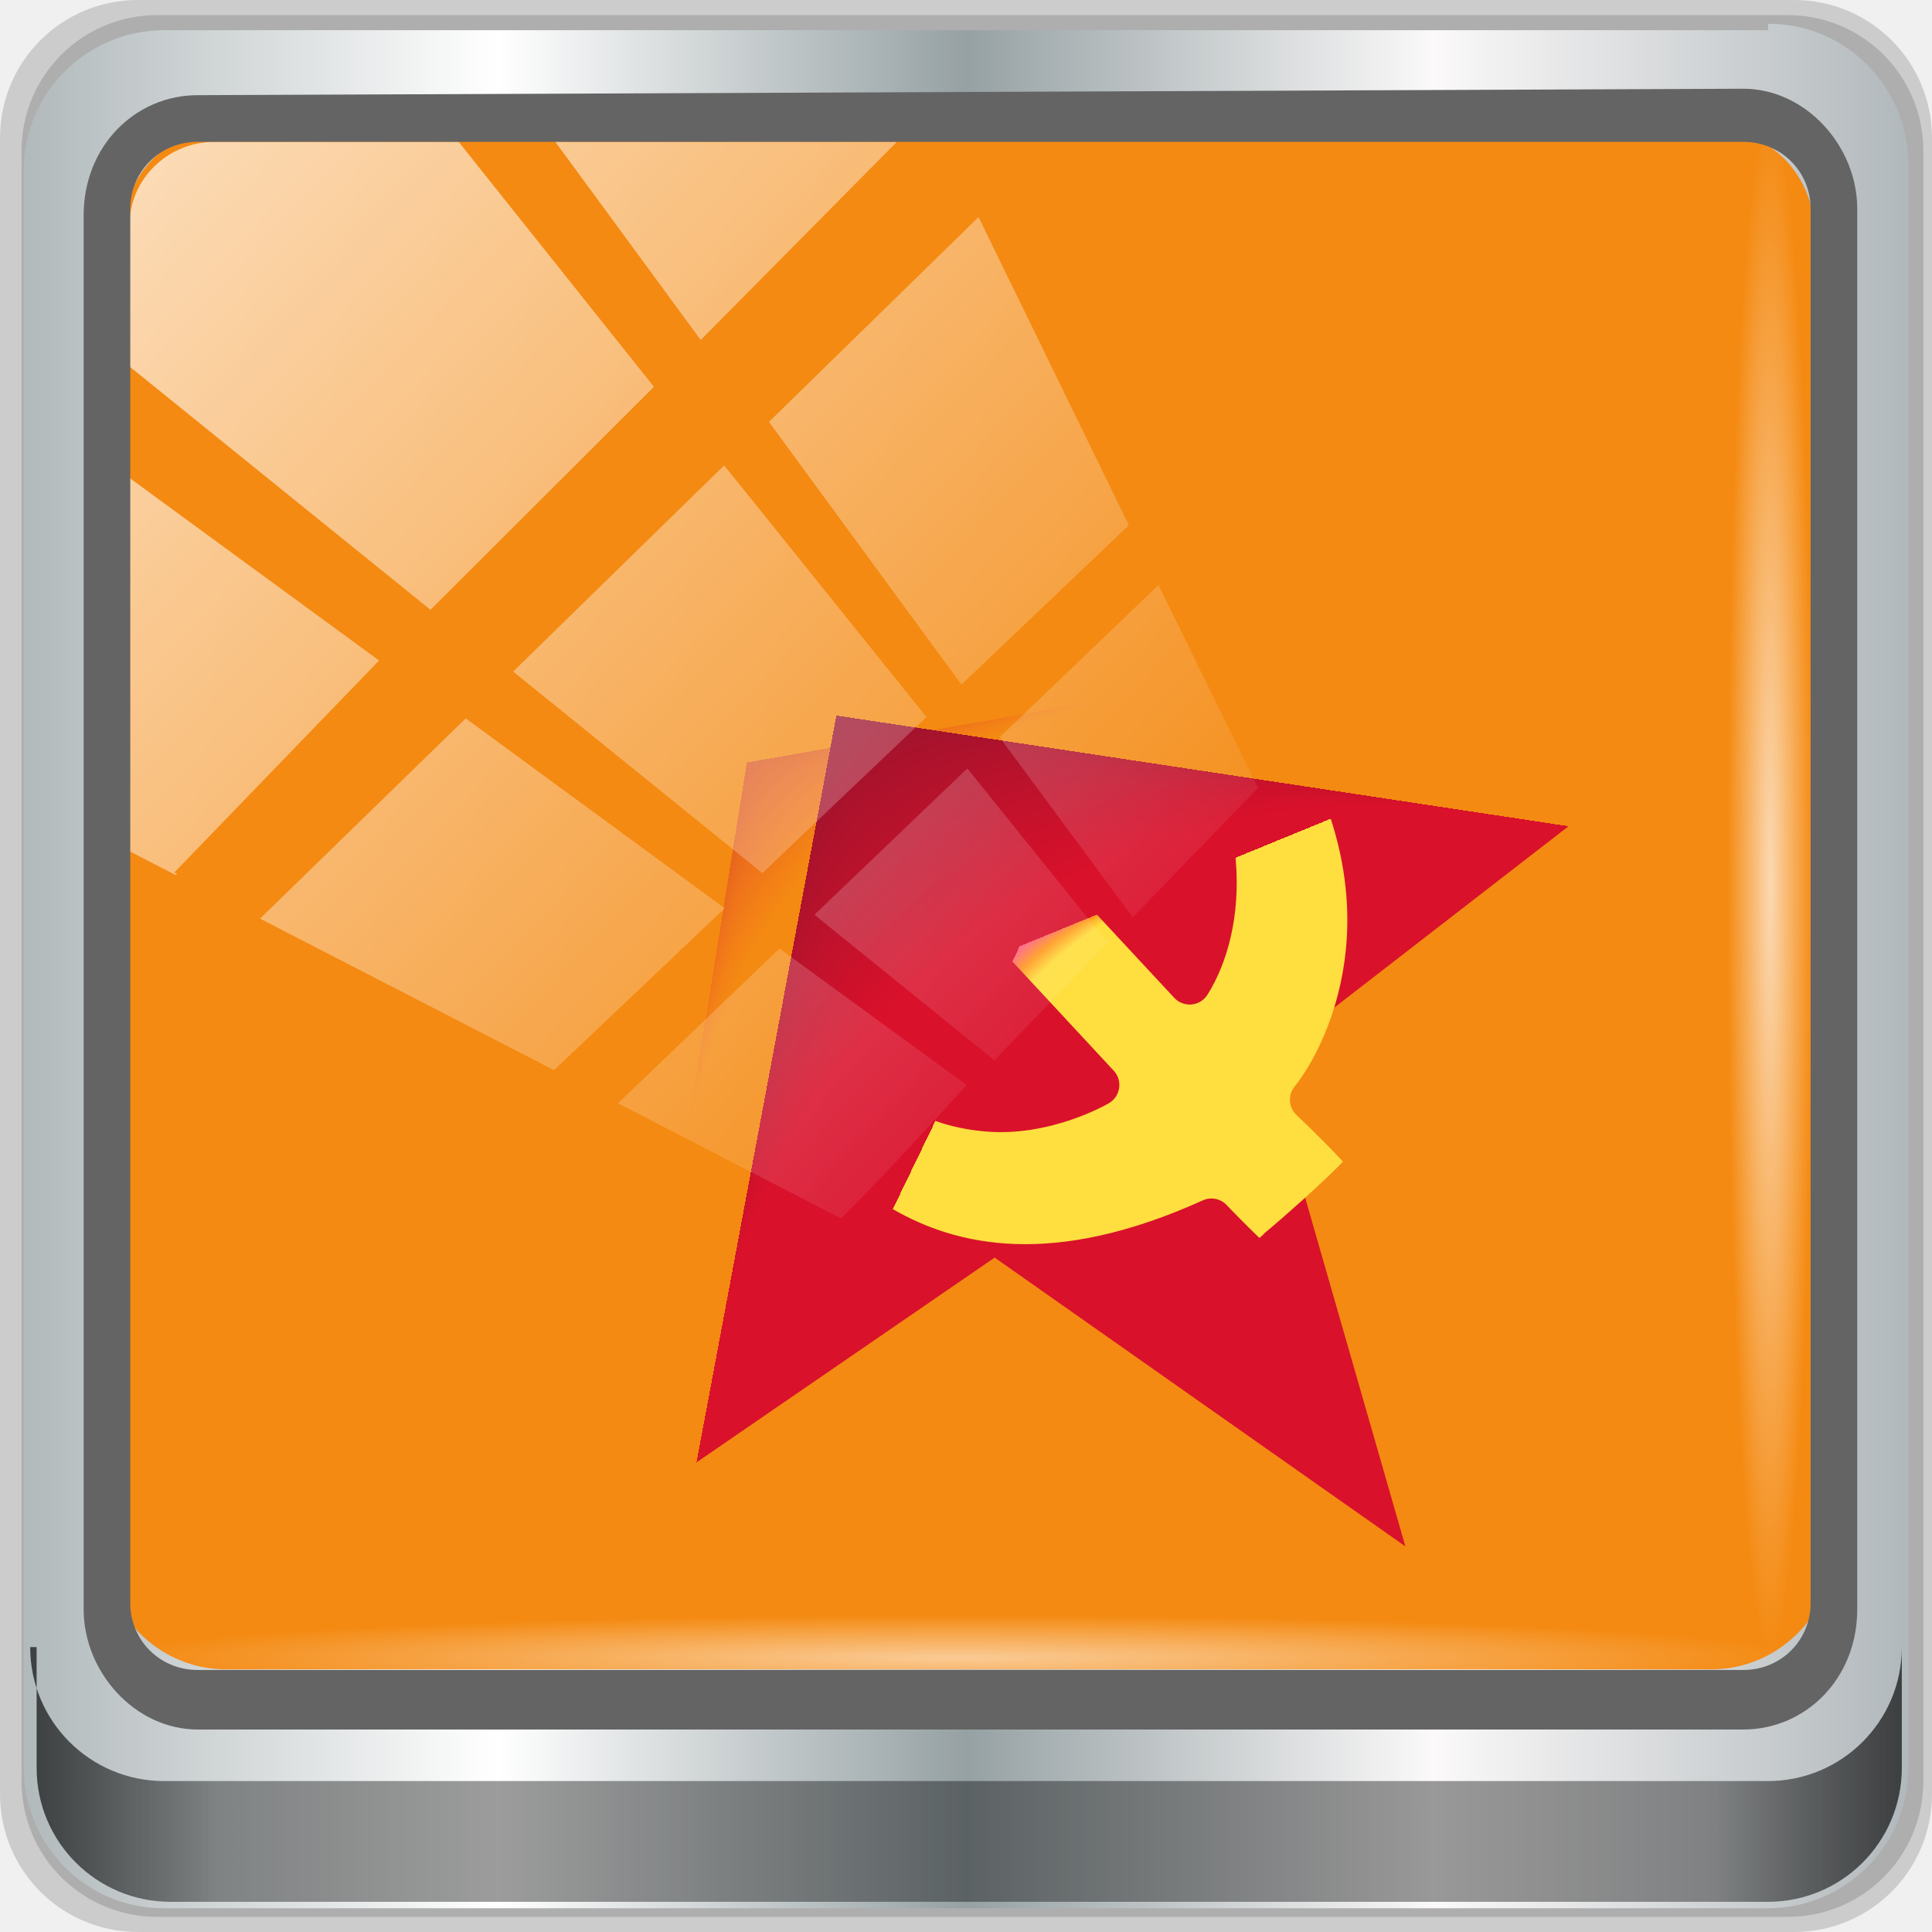
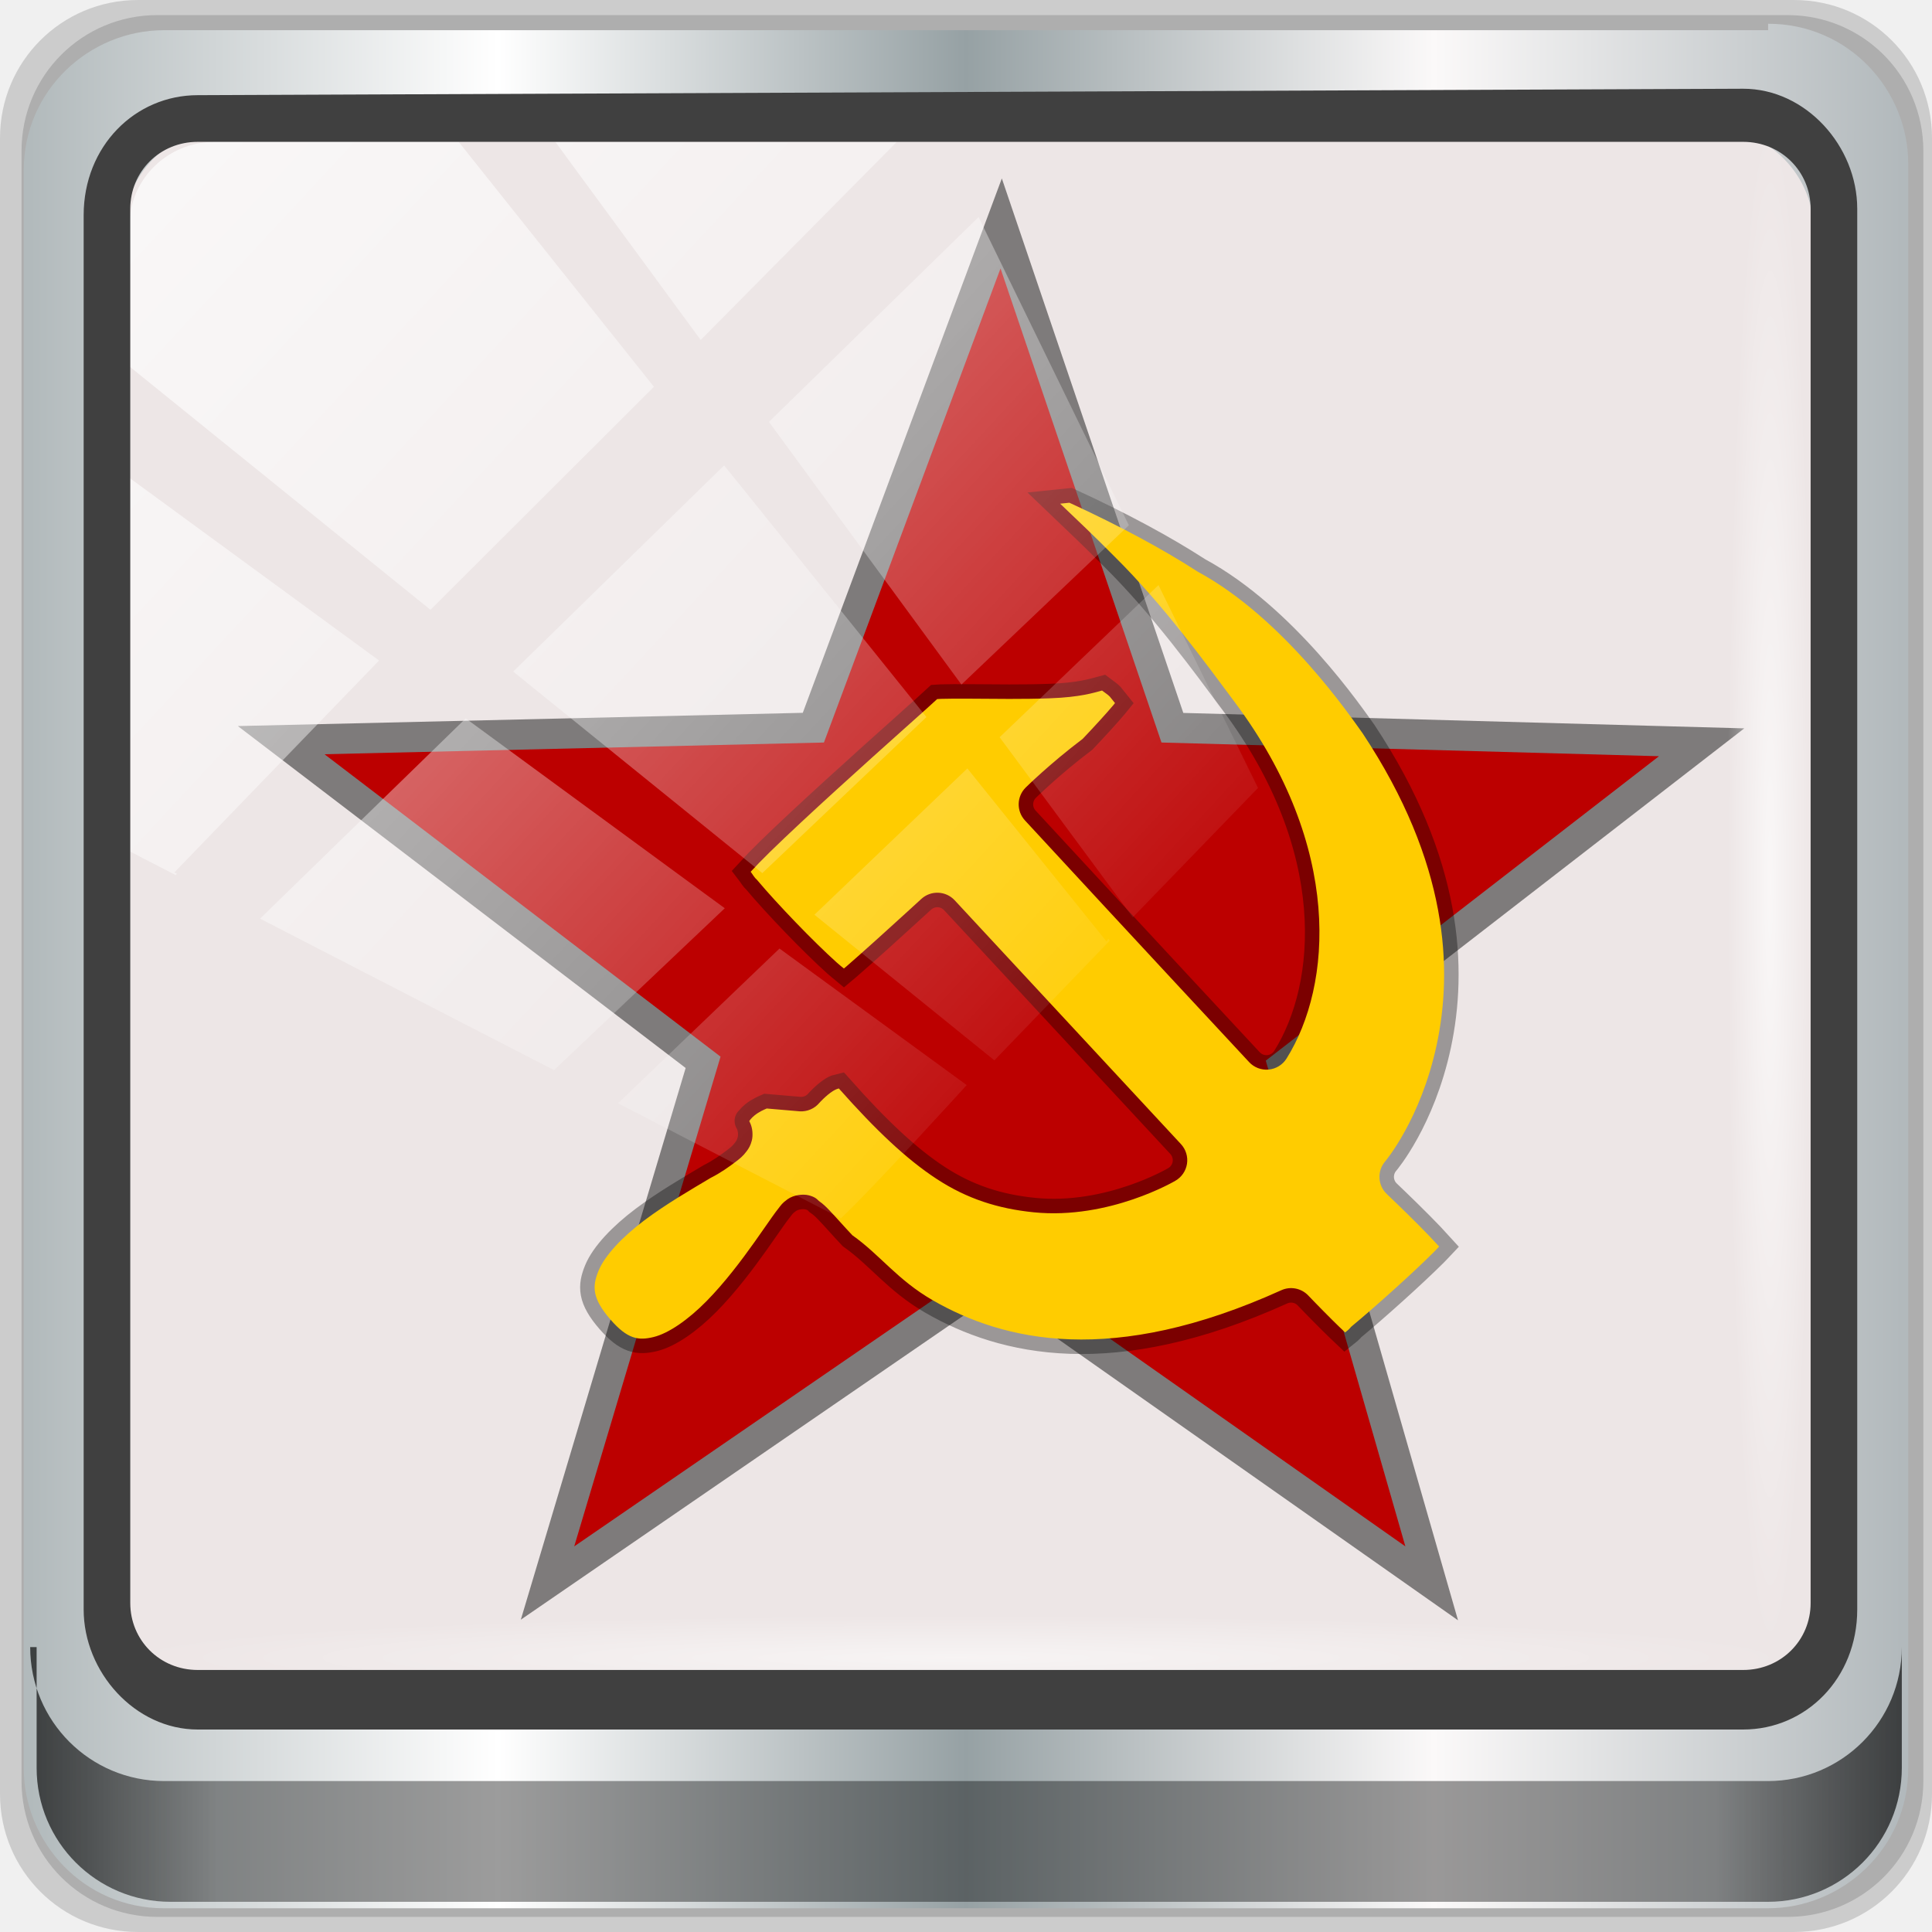
<svg xmlns="http://www.w3.org/2000/svg" xmlns:xlink="http://www.w3.org/1999/xlink" width="96" height="96" version="1.1" id="svg37">
  <defs id="defs19">
    <radialGradient id="c" cx="69.201" cy="56.485" r="32" fx="69.001" fy="20.88" gradientTransform="matrix(0.62865,-0.62865,0.91944,0.91944,-40.088,50.549)" gradientUnits="userSpaceOnUse">
      <stop stop-color="#b00036" stop-opacity=".376" offset="0" id="stop2" />
      <stop stop-color="#ef0052" stop-opacity="0" offset="1" id="stop4" />
    </radialGradient>
    <radialGradient id="b" cx="194.96" cy="224.28" r="114" fx="102.46" fy="94.263" gradientTransform="matrix(1,0,0,0.95761,0,5.4477)" gradientUnits="userSpaceOnUse">
      <stop stop-color="#99132d" offset="0" id="stop7" />
      <stop stop-color="#d9112b" offset="1" id="stop9" />
    </radialGradient>
    <radialGradient id="a" cx="46.066" cy="49.931" r="14.652" fx="35.24" fy="38.569" gradientTransform="matrix(1.3016,0,0,1.2808,-13.501,-14.49)" gradientUnits="userSpaceOnUse">
      <stop stop-color="#ff5b86" offset="0" id="stop12" />
      <stop stop-color="#ff9921" offset=".527" id="stop14" />
      <stop stop-color="#ffde3f" offset="1" id="stop16" />
    </radialGradient>
    <linearGradient xlink:href="#linearGradient6139-0" id="linearGradient4071" gradientUnits="userSpaceOnUse" gradientTransform="matrix(1.107143,0,0,1.107143,-5.142859,-4.035687)" x1="6" y1="47" x2="90" y2="47" />
    <linearGradient id="linearGradient6139-0">
      <stop id="stop6141-2" offset="0" style="stop-color:#b2babc;stop-opacity:1" />
      <stop style="stop-color:#ffffff;stop-opacity:1;" offset="0.25" id="stop6151-0" />
      <stop style="stop-color:#96a1a4;stop-opacity:1" offset="0.5" id="stop6147-1" />
      <stop id="stop6149-4" offset="0.75" style="stop-color:#fbf9f9;stop-opacity:1;" />
      <stop id="stop6143-4" offset="1" style="stop-color:#b2b9bc;stop-opacity:1" />
    </linearGradient>
    <linearGradient gradientTransform="translate(-2.95e-6,2.6e-5)" xlink:href="#linearGradient3832-0-6-1-1" id="linearGradient4129" x1="1.5" y1="88.172" x2="94.5" y2="88.172" gradientUnits="userSpaceOnUse" />
    <linearGradient id="linearGradient3832-0-6-1-1">
      <stop style="stop-color:#000000;stop-opacity:1;" offset="0" id="stop3834-6-3-7-1" />
      <stop id="stop3872-2-4" offset="0.1" style="stop-color:#000000;stop-opacity:0.588;" />
      <stop style="stop-color:#000000;stop-opacity:0.588;" offset="0.9" id="stop3844-6-2-7-6" />
      <stop style="stop-color:#000000;stop-opacity:1;" offset="1" id="stop3836-5-0-2-9" />
    </linearGradient>
    <radialGradient xlink:href="#linearGradient3737" id="radialGradient7462" gradientUnits="userSpaceOnUse" gradientTransform="matrix(0.9751338,0,0,0.04919072,33.89901,80.16672)" cx="13.948" cy="44.893" fx="13.948" fy="44.893" r="43.199" />
    <linearGradient id="linearGradient3737">
      <stop offset="0" style="stop-color:#ffffff;stop-opacity:1" id="stop3739" />
      <stop offset="1" style="stop-color:#ffffff;stop-opacity:0" id="stop3741" />
    </linearGradient>
    <radialGradient xlink:href="#linearGradient3737" id="radialGradient7496" gradientUnits="userSpaceOnUse" gradientTransform="matrix(0.8883266,0,0,0.04919072,31.54452,-90.1683)" cx="13.948" cy="44.893" fx="13.948" fy="44.893" r="43.199" />
    <linearGradient xlink:href="#linearGradient3737" id="linearGradient4767" gradientUnits="userSpaceOnUse" x1="2.771" y1="-28.962" x2="50.528" y2="14.514" />
    <clipPath id="clipPath4156-4-1" clipPathUnits="userSpaceOnUse">
      <path id="path4158-0-8" d="m 27.046,-55.695 -14.214,13.321 h 0.061 l 15.653,21.771 10.231,-10.546 C 38.562,-32.302 27.468,-54.819 27.046,-55.695 Z M 9.967,-39.383 -5.241,-25.321 15.988,-7.806 26.372,-18.383 Z m 31.491,12.951 -9.741,9.714 8.945,12.458 7.781,-7.555 z m -49.84,4.379 -13.754,12.982 26.283,13.846 0.061,-0.062 -0.123,-0.062 L 13.599,-5.401 -8.702,-22.053 Z m 38.015,7.401 -9.803,9.775 11.579,9.559 7.628,-7.401 -8.669,-11.009 z m 20.187,5.674 -7.383,7.216 6.188,8.542 5.82,-6.137 z m -32.195,6.322 -9.557,9.498 13.662,7.185 7.934,-7.678 z m 23.312,2.374 -7.107,6.938 8.363,6.907 5.361,-5.674 -0.061,-0.092 -0.092,0.123 -6.464,-8.203 z m -8.73,8.542 -7.505,7.339 10.354,5.458 c 1.397,-1.321 5.675,-6.123 5.851,-6.322 z" style="opacity:0.6;fill:#ffffff;fill-opacity:1;stroke:none" />
    </clipPath>
    <linearGradient id="ButtonShadow-16" gradientTransform="scale(1.005865,0.994169)" x1="45.448" y1="92.54" x2="45.448" y2="7.017" gradientUnits="userSpaceOnUse">
      <stop style="stop-color:#000000;stop-opacity:1;" offset="0" id="stop3750-6" />
      <stop style="stop-color:#000000;stop-opacity:0.588;" offset="1" id="stop3752-4" />
    </linearGradient>
    <clipPath clipPathUnits="userSpaceOnUse" id="clipPath4355-7">
      <rect style="fill:#ffffff;fill-opacity:1;fill-rule:nonzero;stroke:none" id="rect4357-5" width="84" height="80" x="6" y="6" rx="6" ry="6" />
    </clipPath>
    <clipPath clipPathUnits="userSpaceOnUse" id="clipPath4355-9">
      <rect style="fill:#ffffff;fill-opacity:1;fill-rule:nonzero;stroke:none" id="rect4357-1" width="84" height="80" x="6" y="6" rx="6" ry="6" />
    </clipPath>
    <clipPath clipPathUnits="userSpaceOnUse" id="clipPath4355-1">
      <rect style="fill:#ffffff;fill-opacity:1;fill-rule:nonzero;stroke:none" id="rect4357-9" width="84" height="80" x="6" y="6" rx="6" ry="6" />
    </clipPath>
    <clipPath clipPathUnits="userSpaceOnUse" id="clipPath3943-52-0">
      <path id="path3945-4-1" d="m 69.781,20.844 -5,3.438 c 5.587,5.537 9,13.328 9,21.812 0,8.434 -3.377,16.096 -8.906,21.625 l 5,3.438 C 76.078,96.576 80,55.844 80,46.094 c 2e-6,-9.797 -3.963,-18.66 -10.219,-25.25 z M 40,24.062 28.906,36.219 H 21.5 c -0.823,0 -1.5,0.677 -1.5,1.5 v 1 14.844 1 c 0,0.823 0.684,1.61 1.5,1.5 h 7.406 L 40,68 V 66 26.062 Z m 20.594,3.281 -5,3.438 L 55.5,30.875 c 3.938,3.89 6.406,9.25 6.406,15.219 0,5.921 -2.43,11.148 -6.312,15.031 l 0.094,0.094 5.094,3.438 c 4.475,-4.908 7.25,-11.402 7.25,-18.562 0,-7.231 -2.879,-13.831 -7.438,-18.75 z m -9.25,6.5 -5.219,3.625 c 2.222,2.218 3.719,5.24 3.719,8.625 0,3.337 -1.459,6.228 -3.625,8.438 l 5.219,3.625 c 2.822,-3.237 4.531,-7.434 4.531,-12.062 0,-4.673 -1.754,-9.001 -4.625,-12.25 z" style="color:#000000;display:inline;overflow:visible;visibility:visible;opacity:0.8;fill:#ff00ff;fill-opacity:1;fill-rule:nonzero;stroke:none;stroke-width:1;marker:none;enable-background:accumulate" />
    </clipPath>
  </defs>
  <path style="display:inline;opacity:0.15;fill:#000000;fill-opacity:1;fill-rule:nonzero;stroke:none" d="M 89.143,2.6e-5 H 6.857 C 3.058,2.6e-5 -5.5e-7,3.058 -5.5e-7,6.857 V 89.143 c 0,3.799 3.058,6.857 6.857,6.857 H 89.143 c 3.799,0 6.857,-3.058 6.857,-6.857 V 6.857 C 96,3.058 92.942,2.6e-5 89.143,2.6e-5 Z" id="path3288" />
  <path id="path4085" d="M 88.82,0.75 H 7.82 c -3.739,0 -6.75,3.01 -6.75,6.75 V 88.5 c 0,3.74 3.011,6.75 6.75,6.75 H 88.82 c 3.74,0 6.75,-3.01 6.75,-6.75 V 7.5 c 0,-3.739 -3.01,-6.75 -6.75,-6.75 z" style="display:inline;opacity:0.15;fill:#000000;fill-opacity:1;fill-rule:nonzero;stroke:none" />
  <path style="display:inline;fill:url(#linearGradient4071);fill-opacity:1;fill-rule:nonzero;stroke:none" d="M 87.857,1.5 H 8.143 c -3.68,0 -6.963,2.963 -6.963,6.963 V 87.857 c 0,3.68 2.963,6.963 6.963,6.963 H 87.857 c 3.68,0 6.963,-2.963 6.963,-6.963 V 8.143 c 0,-3.68 -2.963,-6.963 -6.963,-6.963 z" id="rect4251-1" />
-   <path style="display:inline;opacity:1;fill:#f48a12;fill-opacity:1;fill-rule:nonzero;stroke:none;stroke-width:1.03" d="m 11.241,6.387 c -2.86,0 -5.124,2.288 -5.124,5.171 v 21.427 7.239 39.914 c 1.097,1.684 2.969,2.812 5.124,2.812 h 4.099 65.589 4.099 c 2.155,0 4.027,-1.127 5.124,-2.812 V 40.225 32.986 11.558 c 0,-2.883 -2.268,-5.171 -5.124,-5.171 z" id="path3400-6" />
+   <path style="display:inline;opacity:1;fill:#ede6e6;fill-opacity:1;fill-rule:nonzero;stroke:none;stroke-width:1.036" d="m 11.241,6.387 c -2.86,0 -5.124,2.316 -5.124,5.233 v 21.686 7.327 40.396 c 1.097,1.705 2.969,2.846 5.124,2.846 h 4.099 65.589 4.099 c 2.155,0 4.027,-1.141 5.124,-2.846 V 40.633 33.307 11.621 c 0,-2.917 -2.268,-5.233 -5.124,-5.233 z" id="path3400-6" />
  <g id="g139" transform="matrix(1.279229,0,0,1.279229,8.34279,4.152196)">
-     <path id="path25" d="m 0,2 v 60 l 2,2 h 60 l 2,-2 V 2 H 32 Z" style="color:#000000;fill:url(#c)" />
-     <polygon id="polygon33" points="199.67,237.67 129.5,188.33 57.667,237.67 82.667,154 15,102.33 100.33,100.33 130.5,19.333 158,100.33 243,102.67 175.82,154.68 " transform="matrix(0.22735,0,0,0.22735,2.6724,2.7861)" style="fill:url(#b)" />
-     <path transform="translate(0.71692,-1.3995)" id="path35" d="m 31.855,17.65 c 0.635,0.608 1.135,1.075 1.877,1.824 1.697,1.681 3.145,3.679 4.15,5.027 3.726,4.995 3.363,9.763 1.783,12.289 a 0.817,0.817 0 0 1 -1.291,0.123 c 0,0 -4.055,-4.354 -7.732,-8.338 a 0.817,0.817 0 0 1 0.025,-1.135 c 0,0 0.837,-0.828 1.964,-1.678 0.404,-0.425 0.802,-0.858 1.07,-1.178 0.022,-0.026 0.025,-0.034 0.045,-0.059 -0.046,-0.057 -0.149,-0.19 -0.18,-0.223 -0.051,-0.056 -0.183,-0.144 -0.268,-0.209 -0.29,0.077 -0.734,0.228 -1.789,0.268 -0.905,0.034 -1.94,0.019 -2.76,0.014 -0.41,-0.003 -0.769,-0.002 -1.012,0.006 -0.061,0.002 -0.083,0.005 -0.127,0.008 -0.228,0.213 -0.535,0.486 -1.103,0.994 -0.673,0.602 -1.527,1.368 -2.369,2.135 -0.842,0.767 -1.672,1.537 -2.289,2.141 -0.282,0.276 -0.503,0.505 -0.67,0.688 0.071,0.092 0.122,0.197 0.221,0.283 0.347,0.414 0.839,0.952 1.342,1.473 0.503,0.521 1.021,1.03 1.418,1.387 0.098,0.088 0.154,0.129 0.234,0.195 0.034,-0.029 0.053,-0.043 0.09,-0.074 0.299,-0.258 0.687,-0.606 1.07,-0.951 0.767,-0.69 1.512,-1.375 1.512,-1.375 a 0.817,0.817 0 0 1 1.15,0.047 l 7.807,8.412 a 0.817,0.817 0 0 1 -0.193,1.264 c 0,0 -2.273,1.349 -4.883,1.088 -1.23,-0.123 -2.303,-0.465 -3.35,-1.15 -1.044,-0.683 -2.096,-1.679 -3.377,-3.123 -0.019,0.004 -0.096,0.023 -0.203,0.09 -0.236,0.147 -0.469,0.408 -0.469,0.408 a 0.817,0.817 0 0 1 -0.672,0.291 l -1.145,-0.096 c -0.087,0.038 -0.255,0.104 -0.428,0.244 -0.107,0.087 -0.165,0.173 -0.172,0.189 -0.007,0.017 -0.025,-0.041 0.018,0.043 0.1,0.2 0.111,0.454 0.068,0.627 -0.042,0.173 -0.113,0.282 -0.176,0.367 -0.126,0.17 -0.241,0.261 -0.365,0.355 -0.247,0.19 -0.538,0.397 -0.879,0.568 -0.681,0.407 -1.545,0.905 -2.293,1.469 -0.748,0.564 -1.354,1.199 -1.574,1.734 -0.22,0.535 -0.229,0.946 0.408,1.682 0.592,0.683 0.968,0.732 1.488,0.605 0.52,-0.126 1.194,-0.595 1.822,-1.232 0.628,-0.637 1.213,-1.414 1.672,-2.061 0.229,-0.323 0.428,-0.614 0.594,-0.848 0.083,-0.117 0.156,-0.217 0.23,-0.311 0.074,-0.093 0.116,-0.169 0.301,-0.301 0.226,-0.161 0.546,-0.182 0.727,-0.139 0.181,0.043 0.276,0.109 0.355,0.196 0.159,0.11 0.254,0.209 0.365,0.324 0.222,0.23 0.471,0.52 0.791,0.859 0.961,0.679 1.545,1.536 2.773,2.242 2.457,1.413 6.188,2.296 12.025,-0.348 a 0.817,0.817 0 0 1 0.926,0.18 c 0,0 0.41,0.43 0.836,0.852 0.158,0.158 0.301,0.294 0.439,0.426 0.073,-0.058 0.122,-0.093 0.209,-0.196 0.402,-0.331 0.927,-0.789 1.445,-1.256 0.518,-0.467 1.03,-0.945 1.4,-1.315 0.082,-0.082 0.122,-0.128 0.188,-0.197 -0.19,-0.21 -0.431,-0.463 -0.686,-0.719 -0.557,-0.561 -1.117,-1.092 -1.117,-1.092 a 0.817,0.817 0 0 1 -0.062,-1.121 c 0,0 1.228,-1.44 1.781,-4.027 0.553,-2.587 0.422,-6.255 -2.555,-10.746 -0.397,-0.55 -2.71,-3.964 -5.688,-5.574 -1.169,-0.758 -2.677,-1.574 -4.428,-2.379 z" style="fill:url(#a)" />
+     <polygon style="fill:none;fill-opacity:1;stroke:#000000;stroke-opacity:1;stroke-width:10.315;stroke-miterlimit:4;stroke-dasharray:none;opacity:0.465" transform="matrix(0.22735,0,0,0.22735,2.6724,2.7861)" points="199.67,237.67 129.5,188.33 57.667,237.67 82.667,154 15,102.33 100.33,100.33 130.5,19.333 158,100.33 243,102.67 175.82,154.68 " id="polygon866" />
+     <polygon id="polygon33" points="199.67,237.67 129.5,188.33 57.667,237.67 82.667,154 15,102.33 100.33,100.33 130.5,19.333 158,100.33 243,102.67 175.82,154.68 " transform="matrix(0.22735,0,0,0.22735,2.6724,2.7861)" style="fill:#bc0000;fill-opacity:1" />
+     <path style="opacity:0.347;fill:#ffcc00;stroke:#000000;stroke-width:1.126;stroke-opacity:1" d="m 34.658,16.319 c 0.715,0.684 1.278,1.211 2.113,2.054 1.91,1.892 3.541,4.143 4.673,5.661 4.196,5.624 3.787,10.993 2.008,13.837 a 0.92,0.92 0 0 1 -1.454,0.139 c 0,0 -4.566,-4.902 -8.707,-9.388 a 0.92,0.92 0 0 1 0.029,-1.278 c 0,0 0.942,-0.932 2.212,-1.889 0.455,-0.479 0.903,-0.967 1.205,-1.326 0.025,-0.029 0.028,-0.038 0.051,-0.066 -0.051,-0.064 -0.168,-0.213 -0.202,-0.251 -0.057,-0.063 -0.206,-0.163 -0.301,-0.235 -0.326,0.086 -0.827,0.256 -2.015,0.301 -1.019,0.039 -2.184,0.021 -3.108,0.015 -0.462,-0.003 -0.865,-0.002 -1.139,0.007 -0.068,0.002 -0.094,0.006 -0.143,0.009 -0.257,0.24 -0.603,0.547 -1.243,1.119 -0.758,0.677 -1.72,1.54 -2.668,2.404 -0.948,0.864 -1.883,1.731 -2.578,2.41 -0.318,0.311 -0.566,0.569 -0.754,0.774 0.08,0.104 0.137,0.222 0.249,0.319 0.391,0.466 0.945,1.071 1.511,1.658 0.566,0.587 1.149,1.16 1.597,1.561 0.111,0.1 0.174,0.145 0.264,0.22 0.038,-0.032 0.06,-0.048 0.101,-0.084 0.337,-0.291 0.774,-0.683 1.205,-1.071 0.863,-0.777 1.702,-1.548 1.702,-1.548 a 0.92,0.92 0 0 1 1.295,0.053 l 8.79,9.472 a 0.92,0.92 0 0 1 -0.218,1.423 c 0,0 -2.56,1.519 -5.498,1.225 -1.386,-0.139 -2.594,-0.524 -3.772,-1.295 -1.176,-0.77 -2.36,-1.891 -3.802,-3.516 -0.022,0.005 -0.108,0.026 -0.229,0.101 -0.265,0.166 -0.528,0.46 -0.528,0.46 a 0.92,0.92 0 0 1 -0.757,0.328 L 23.261,39.812 c -0.098,0.043 -0.287,0.117 -0.482,0.275 -0.121,0.098 -0.186,0.194 -0.194,0.213 -0.007,0.019 -0.028,-0.047 0.02,0.048 0.113,0.225 0.125,0.511 0.077,0.706 -0.048,0.195 -0.127,0.318 -0.198,0.413 -0.141,0.192 -0.272,0.294 -0.411,0.4 -0.279,0.213 -0.606,0.447 -0.99,0.64 -0.767,0.458 -1.739,1.019 -2.582,1.654 -0.843,0.635 -1.525,1.351 -1.773,1.953 -0.248,0.602 -0.258,1.065 0.46,1.893 0.667,0.769 1.09,0.824 1.676,0.682 0.585,-0.142 1.345,-0.671 2.052,-1.388 0.707,-0.717 1.366,-1.592 1.883,-2.32 0.258,-0.364 0.482,-0.692 0.669,-0.954 0.093,-0.131 0.176,-0.245 0.26,-0.35 0.084,-0.105 0.13,-0.19 0.339,-0.339 0.254,-0.182 0.615,-0.205 0.818,-0.156 0.203,0.049 0.311,0.123 0.4,0.221 0.179,0.124 0.287,0.236 0.411,0.365 0.249,0.259 0.53,0.586 0.891,0.968 1.082,0.764 1.74,1.729 3.123,2.525 2.766,1.591 6.968,2.585 13.54,-0.391 a 0.92,0.92 0 0 1 1.042,0.202 c 0,0 0.462,0.484 0.941,0.959 0.178,0.178 0.339,0.331 0.495,0.479 0.082,-0.066 0.138,-0.104 0.235,-0.221 0.453,-0.373 1.044,-0.889 1.627,-1.414 0.583,-0.525 1.16,-1.064 1.577,-1.48 0.092,-0.092 0.137,-0.144 0.211,-0.222 -0.214,-0.237 -0.486,-0.521 -0.772,-0.809 -0.627,-0.631 -1.258,-1.229 -1.258,-1.229 a 0.92,0.92 0 0 1 -0.07,-1.262 c 0,0 1.383,-1.622 2.006,-4.535 0.622,-2.913 0.475,-7.043 -2.877,-12.1 -0.447,-0.62 -3.051,-4.463 -6.404,-6.277 -1.316,-0.853 -3.014,-1.772 -4.986,-2.679 z" id="path868" />
+     <path id="path35" d="m 34.658,16.319 c 0.715,0.684 1.278,1.211 2.113,2.054 1.91,1.892 3.541,4.143 4.673,5.661 4.196,5.624 3.787,10.993 2.008,13.837 a 0.92,0.92 0 0 1 -1.454,0.139 c 0,0 -4.566,-4.902 -8.707,-9.388 a 0.92,0.92 0 0 1 0.029,-1.278 c 0,0 0.942,-0.932 2.212,-1.889 0.455,-0.479 0.903,-0.967 1.205,-1.326 0.025,-0.029 0.028,-0.038 0.051,-0.066 -0.051,-0.064 -0.168,-0.213 -0.202,-0.251 -0.057,-0.063 -0.206,-0.163 -0.301,-0.235 -0.326,0.086 -0.827,0.256 -2.015,0.301 -1.019,0.039 -2.184,0.021 -3.108,0.015 -0.462,-0.003 -0.865,-0.002 -1.139,0.007 -0.068,0.002 -0.094,0.006 -0.143,0.009 -0.257,0.24 -0.603,0.547 -1.243,1.119 -0.758,0.677 -1.72,1.54 -2.668,2.404 -0.948,0.864 -1.883,1.731 -2.578,2.41 -0.318,0.311 -0.566,0.569 -0.754,0.774 0.08,0.104 0.137,0.222 0.249,0.319 0.391,0.466 0.945,1.071 1.511,1.658 0.566,0.587 1.149,1.16 1.597,1.561 0.111,0.1 0.174,0.145 0.264,0.22 0.038,-0.032 0.06,-0.048 0.101,-0.084 0.337,-0.291 0.774,-0.683 1.205,-1.071 0.863,-0.777 1.702,-1.548 1.702,-1.548 a 0.92,0.92 0 0 1 1.295,0.053 l 8.79,9.472 a 0.92,0.92 0 0 1 -0.218,1.423 c 0,0 -2.56,1.519 -5.498,1.225 -1.386,-0.139 -2.594,-0.524 -3.772,-1.295 -1.176,-0.77 -2.36,-1.891 -3.802,-3.516 -0.022,0.005 -0.108,0.026 -0.229,0.101 -0.265,0.166 -0.528,0.46 -0.528,0.46 a 0.92,0.92 0 0 1 -0.757,0.328 L 23.261,39.812 c -0.098,0.043 -0.287,0.117 -0.482,0.275 -0.121,0.098 -0.186,0.194 -0.194,0.213 -0.007,0.019 -0.028,-0.047 0.02,0.048 0.113,0.225 0.125,0.511 0.077,0.706 -0.048,0.195 -0.127,0.318 -0.198,0.413 -0.141,0.192 -0.272,0.294 -0.411,0.4 -0.279,0.213 -0.606,0.447 -0.99,0.64 -0.767,0.458 -1.739,1.019 -2.582,1.654 -0.843,0.635 -1.525,1.351 -1.773,1.953 -0.248,0.602 -0.258,1.065 0.46,1.893 0.667,0.769 1.09,0.824 1.676,0.682 0.585,-0.142 1.345,-0.671 2.052,-1.388 0.707,-0.717 1.366,-1.592 1.883,-2.32 0.258,-0.364 0.482,-0.692 0.669,-0.954 0.093,-0.131 0.176,-0.245 0.26,-0.35 0.084,-0.105 0.13,-0.19 0.339,-0.339 0.254,-0.182 0.615,-0.205 0.818,-0.156 0.203,0.049 0.311,0.123 0.4,0.221 0.179,0.124 0.287,0.236 0.411,0.365 0.249,0.259 0.53,0.586 0.891,0.968 1.082,0.764 1.74,1.729 3.123,2.525 2.766,1.591 6.968,2.585 13.54,-0.391 a 0.92,0.92 0 0 1 1.042,0.202 c 0,0 0.462,0.484 0.941,0.959 0.178,0.178 0.339,0.331 0.495,0.479 0.082,-0.066 0.138,-0.104 0.235,-0.221 0.453,-0.373 1.044,-0.889 1.627,-1.414 0.583,-0.525 1.16,-1.064 1.577,-1.48 0.092,-0.092 0.137,-0.144 0.211,-0.222 -0.214,-0.237 -0.486,-0.521 -0.772,-0.809 -0.627,-0.631 -1.258,-1.229 -1.258,-1.229 a 0.92,0.92 0 0 1 -0.07,-1.262 c 0,0 1.383,-1.622 2.006,-4.535 0.622,-2.913 0.475,-7.043 -2.877,-12.1 -0.447,-0.62 -3.051,-4.463 -6.404,-6.277 -1.316,-0.853 -3.014,-1.772 -4.986,-2.679 z" style="fill:#ffcc00;stroke-width:1.126" />
  </g>
  <path style="display:inline;opacity:0.658;fill:url(#linearGradient4129);fill-opacity:1;fill-rule:nonzero;stroke:none" d="m 1.82,81.844 v 6 c 0,3.68 2.976,6.656 6.656,6.656 H 87.844 c 3.68,0 6.656,-2.976 6.656,-6.656 v -6 c 0,3.68 -2.976,6.656 -6.656,6.656 H 8.156 c -3.68,0 -6.656,-2.976 -6.656,-6.656 z" id="path4118" />
  <rect style="opacity:0.55;fill:url(#radialGradient7462);fill-opacity:1;stroke:none" id="rect4131" width="84.25" height="4.25" x="5.375" y="80.25" rx="0" ry="4.25" />
  <rect ry="4.25" rx="0" y="-90.085" x="5.56" height="4.25" width="76.75" id="rect4141" style="opacity:0.669;fill:url(#radialGradient7496);fill-opacity:1;stroke:none" transform="rotate(90)" />
  <rect transform="matrix(1.069245,0,0,1.047683,4.295224,38.47901)" style="opacity:0.69;fill:url(#linearGradient4767);fill-opacity:1;stroke:none" id="rect4146" width="75.966" height="69.024" x="2" y="-30" rx="3.957" ry="3.957" clip-path="url(#clipPath4156-4-1)" />
-   <path id="path4989" d="m 9.825,4.729 c -3.117,0 -5.668,2.54 -5.668,5.966 v 69.278 c 0,3.11 2.551,5.966 5.668,5.966 H 86.617 c 3.117,0 5.668,-2.54 5.668,-5.966 V 10.375 c 0,-3.11 -2.551,-5.966 -5.668,-5.966 z m 0,2.319 H 86.617 c 1.888,0 3.352,1.48 3.352,3.327 v 69.278 c 0,1.85 -1.464,3.327 -3.352,3.327 H 9.825 c -1.888,0 -3.352,-1.48 -3.352,-3.327 V 10.375 c 0,-1.85 1.464,-3.327 3.352,-3.327 z" style="color:#000000;font-style:normal;font-variant:normal;font-weight:normal;font-stretch:normal;font-size:medium;line-height:normal;font-family:Sans;-inkscape-font-specification:Sans;text-indent:0;text-align:start;text-decoration:none;text-decoration-line:none;letter-spacing:normal;word-spacing:normal;text-transform:none;writing-mode:lr-tb;direction:ltr;baseline-shift:baseline;text-anchor:start;display:inline;overflow:visible;visibility:visible;fill:#646464;fill-opacity:1;stroke:none;stroke-width:2.376;marker:none;enable-background:accumulate" />
+   <path id="path4989" d="m 9.825,4.729 c -3.117,0 -5.668,2.54 -5.668,5.966 v 69.278 c 0,3.11 2.551,5.966 5.668,5.966 H 86.617 c 3.117,0 5.668,-2.54 5.668,-5.966 V 10.375 c 0,-3.11 -2.551,-5.966 -5.668,-5.966 z m 0,2.319 H 86.617 c 1.888,0 3.352,1.48 3.352,3.327 v 69.278 c 0,1.85 -1.464,3.327 -3.352,3.327 H 9.825 c -1.888,0 -3.352,-1.48 -3.352,-3.327 V 10.375 c 0,-1.85 1.464,-3.327 3.352,-3.327 z" style="color:#000000;font-style:normal;font-variant:normal;font-weight:normal;font-stretch:normal;font-size:medium;line-height:normal;font-family:Sans;-inkscape-font-specification:Sans;text-indent:0;text-align:start;text-decoration:none;text-decoration-line:none;letter-spacing:normal;word-spacing:normal;text-transform:none;writing-mode:lr-tb;direction:ltr;baseline-shift:baseline;text-anchor:start;display:inline;overflow:visible;visibility:visible;fill:#404040;fill-opacity:1;stroke:none;stroke-width:2.376;marker:none;enable-background:accumulate" />
</svg>
